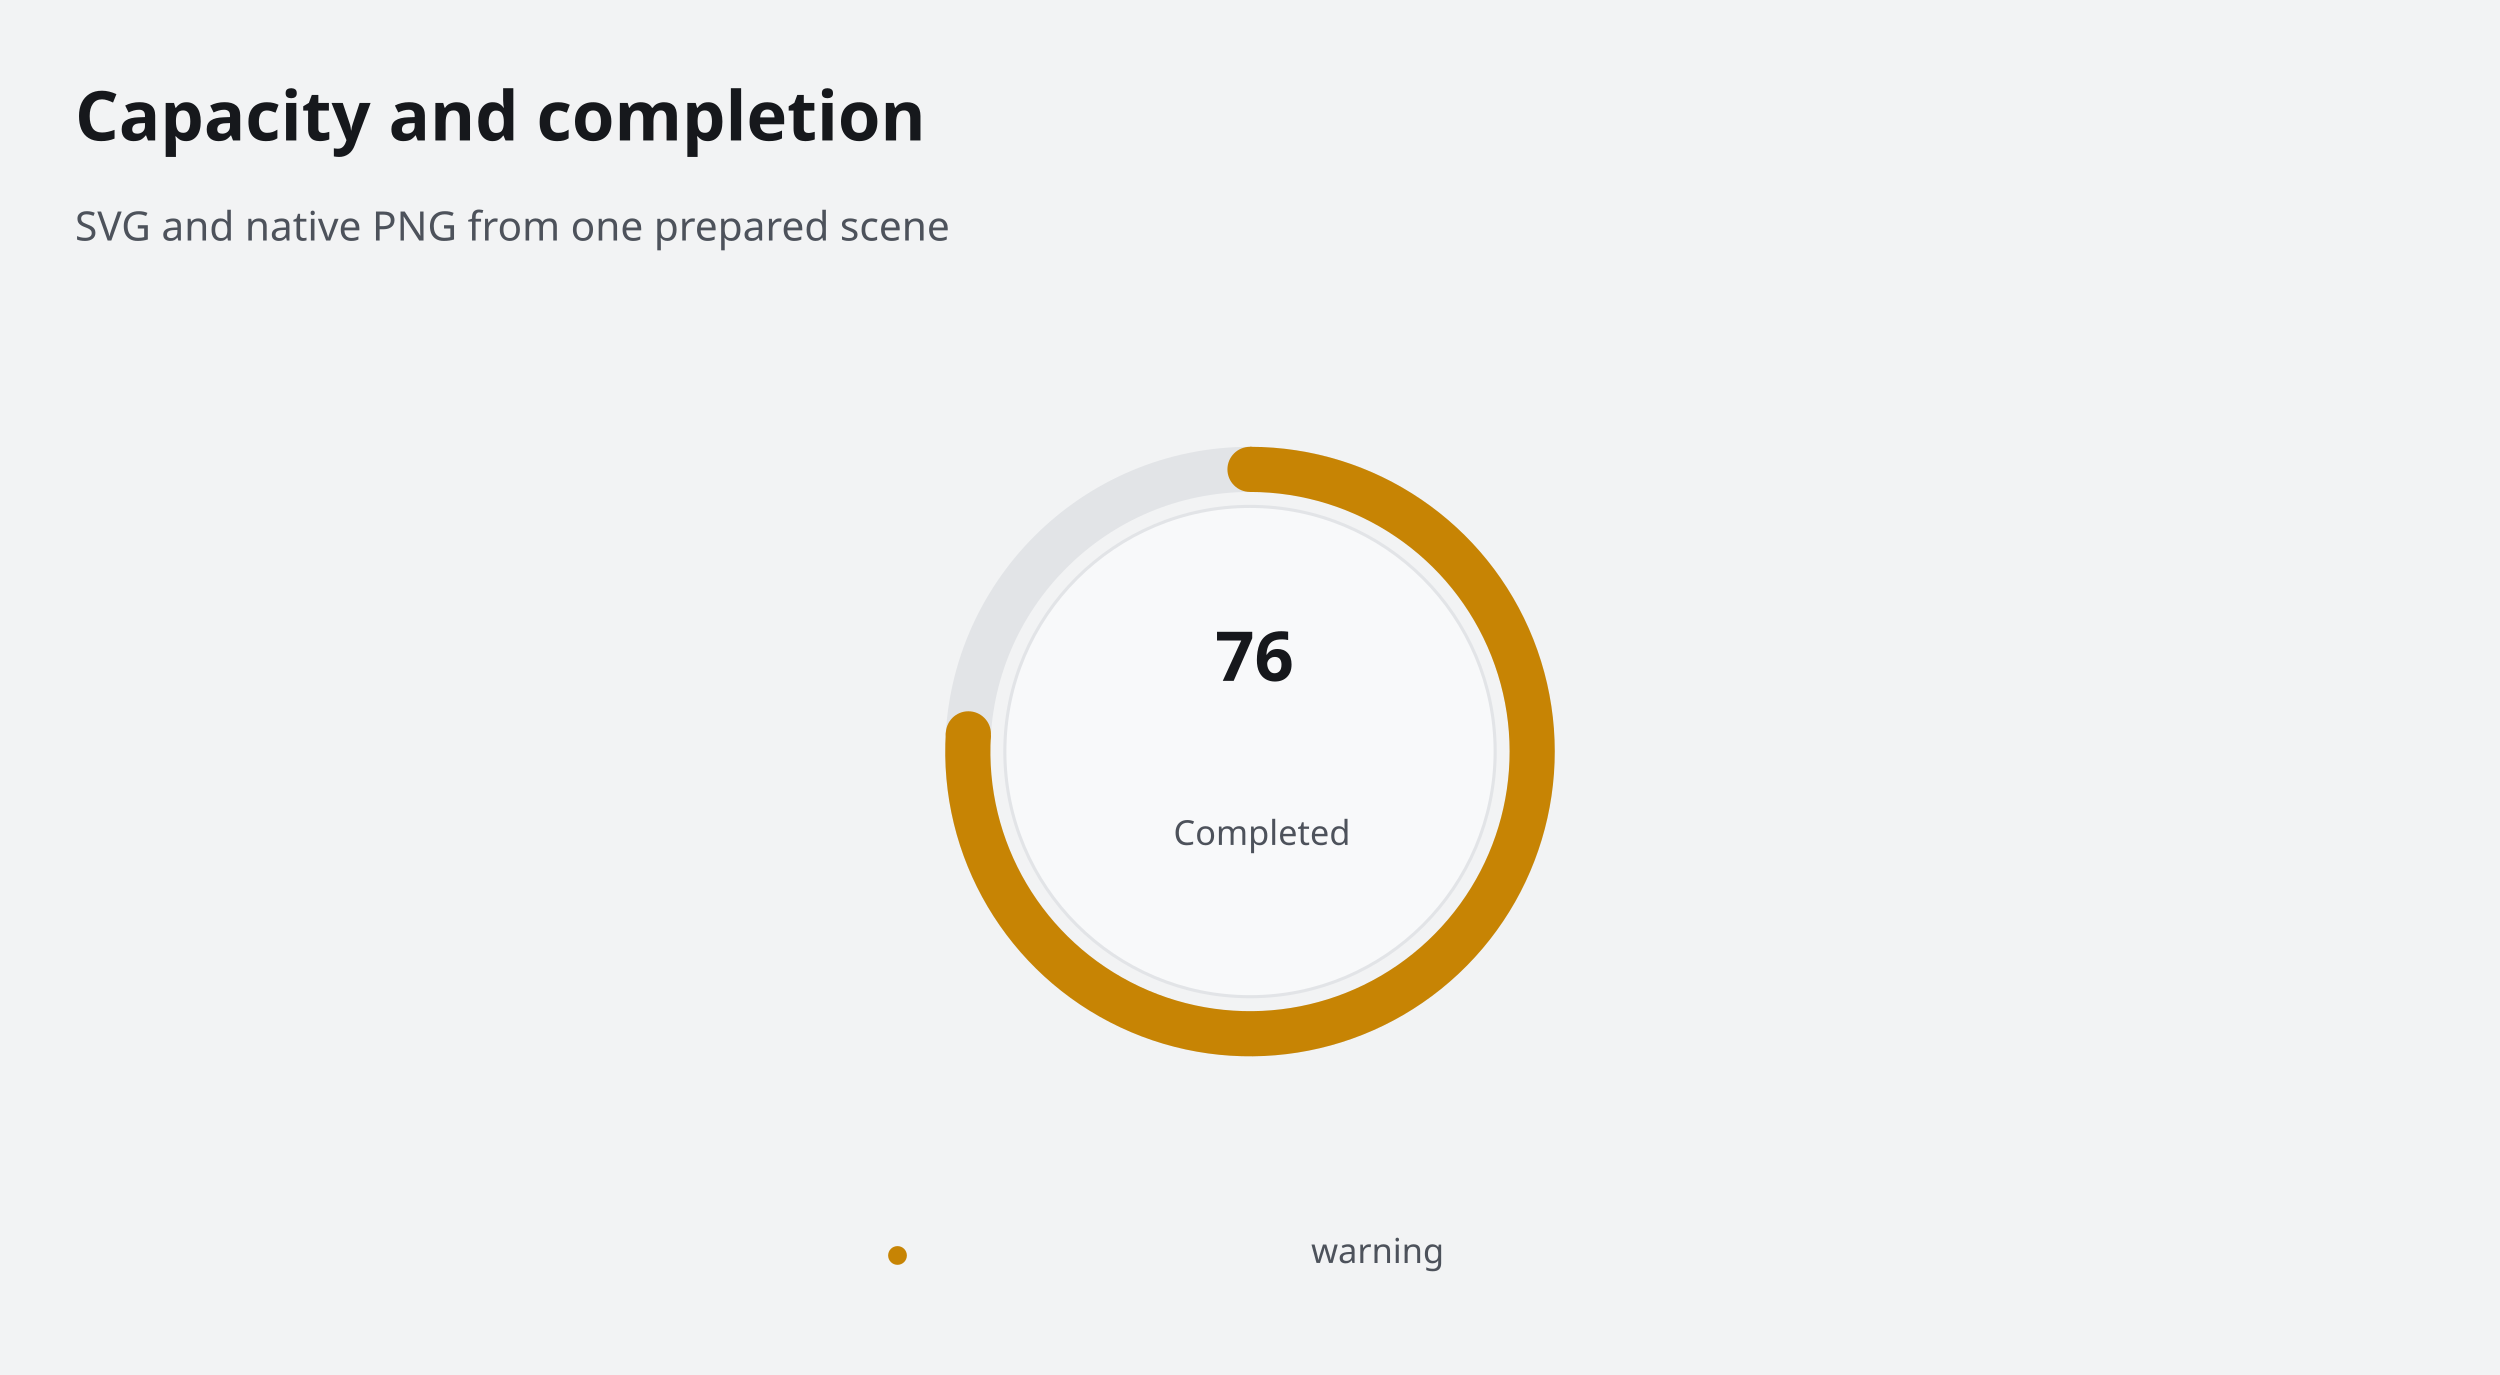
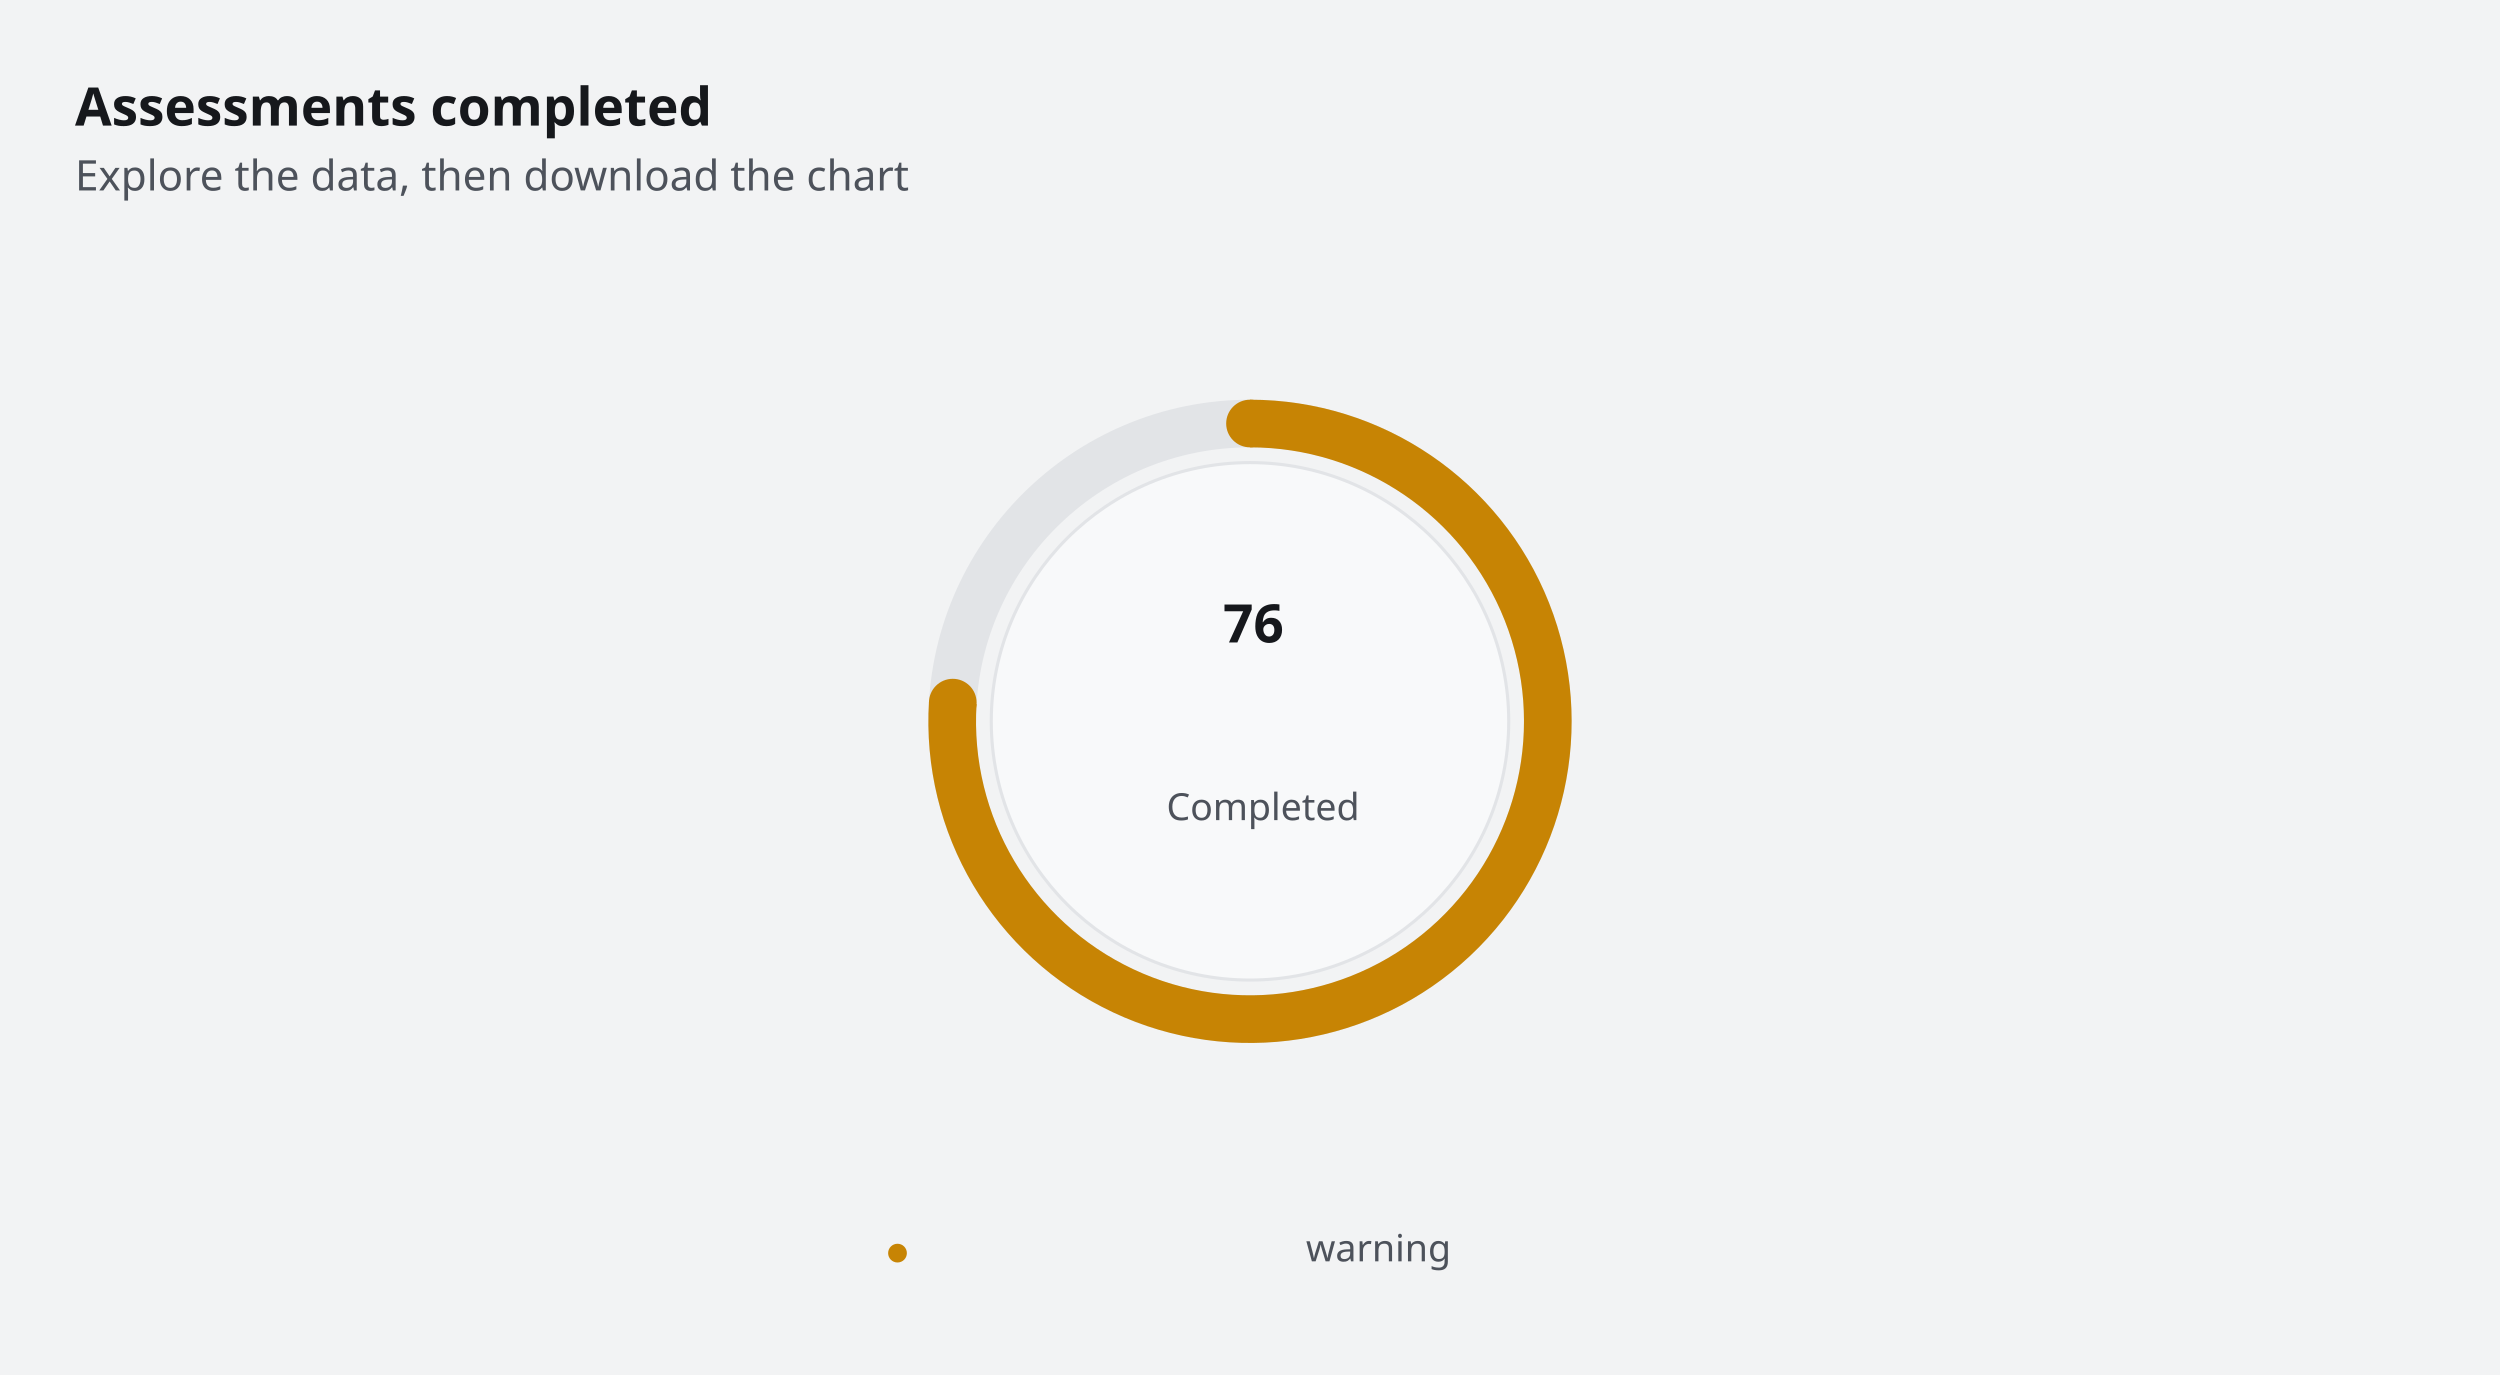
- <svg xmlns="http://www.w3.org/2000/svg" width="800" height="440" viewBox="0 0 800 440" stroke-linecap="round" stroke-linejoin="round" role="img" aria-label="Capacity and completion" aria-labelledby="family-circle-wide-light-title" aria-describedby="family-circle-wide-light-description">
+ <svg xmlns="http://www.w3.org/2000/svg" width="800" height="440" viewBox="0 0 800 440" stroke-linecap="round" stroke-linejoin="round" role="img" aria-label="Assessments completed" aria-labelledby="family-circle-wide-light-title" aria-describedby="family-circle-wide-light-description">
  <defs>
    <clipPath id="family-circle-wide-light-clip-1" clipPathUnits="userSpaceOnUse">
      <rect x="24" y="24" width="752" height="392" />
    </clipPath>
    <clipPath id="family-circle-wide-light-clip-5" clipPathUnits="userSpaceOnUse">
-       <rect x="24" y="93.5" width="752" height="322.5" />
+       <rect x="24" y="75.65" width="752" height="340.35" />
    </clipPath>
  </defs>
  <rect x="0" y="0" width="800" height="440" rx="0" data-cfx-role="background" fill="#F2F3F4" stroke="none" stroke-width="1" />
  <g clip-path="url(#family-circle-wide-light-clip-1)">
    <g data-cfx-role="frame-heading">
-       <text x="24" y="44.947" font-family="CFX Proof Carlito" font-size="22" font-weight="600" font-style="normal" fill="#16181C" xml:space="preserve" style="white-space:pre;font-language-override:normal;font-palette:normal">Capacity and completion</text>
+       <text x="24" y="40.187" font-family="CFX Proof Carlito" font-size="17" font-weight="700" font-style="normal" fill="#16181C" xml:space="preserve" style="white-space:pre;font-language-override:normal;font-palette:normal">Assessments completed</text>
    </g>
    <g data-cfx-role="frame-heading">
-       <text x="24" y="76.978" font-family="CFX Proof Carlito" font-size="13" font-weight="400" font-style="normal" fill="#4D525B" xml:space="preserve" style="white-space:pre;font-language-override:normal;font-palette:normal">SVG and native PNG from one prepared scene</text>
+       <text x="24" y="60.954" font-family="CFX Proof Carlito" font-size="13.5" font-weight="400" font-style="normal" fill="#4D525B" xml:space="preserve" style="white-space:pre;font-language-override:normal;font-palette:normal">Explore the data, then download the chart</text>
    </g>
  </g>
  <g clip-path="url(#family-circle-wide-light-clip-5)">
    <g id="family-circle-wide-light-node-6" data-cfx-source-id="series-0" data-cfx-role="circle-chart" data-cfx-full-label="76" data-cfx-max="100" data-cfx-min="0" data-cfx-percent="0.76" data-cfx-radius-scale="1" data-cfx-state="Warning" data-cfx-status="warning" data-cfx-stroke-scale="1" data-cfx-value="76">
-       <path d="M 302.476 240.5 A 97.524 97.524 0 1 1 497.524 240.5 A 97.524 97.524 0 1 1 302.476 240.5 M 316.924 240.5 A 83.076 83.076 0 1 0 483.076 240.5 A 83.076 83.076 0 1 0 316.924 240.5 Z" data-cfx-role="circle-track" fill="#E2E4E7" stroke="none" stroke-width="1" fill-rule="evenodd" />
-       <path d="M 400 142.976 A 97.524 97.524 0 1 1 302.668 234.376 L 317.088 235.284 A 83.076 83.076 0 1 0 400 157.424 Z" data-cfx-role="circle-value" fill="#C78404" stroke="none" stroke-width="1" fill-rule="evenodd" />
-       <ellipse cx="400" cy="150.2" rx="7.224" ry="7.224" data-cfx-role="circle-value-cap" fill="#C78404" stroke="none" stroke-width="1" />
-       <ellipse cx="309.878" cy="234.83" rx="7.224" ry="7.224" data-cfx-role="circle-value-cap" fill="#C78404" stroke="none" stroke-width="1" />
-       <ellipse cx="400" cy="240.5" rx="78.453" ry="78.453" data-cfx-role="circle-center" fill="#F8F9FA" stroke="#E2E4E7" stroke-width="1" />
+       <path d="M 297.078 230.825 A 102.922 102.922 0 1 1 502.922 230.825 A 102.922 102.922 0 1 1 297.078 230.825 M 312.326 230.825 A 87.674 87.674 0 1 0 487.674 230.825 A 87.674 87.674 0 1 0 312.326 230.825 Z" data-cfx-role="circle-track" fill="#E2E4E7" stroke="none" stroke-width="1" fill-rule="evenodd" />
+       <path d="M 400 127.903 A 102.922 102.922 0 1 1 297.281 224.362 L 312.499 225.32 A 87.674 87.674 0 1 0 400 143.151 Z" data-cfx-role="circle-value" fill="#C78404" stroke="none" stroke-width="1" fill-rule="evenodd" />
+       <ellipse cx="400" cy="135.527" rx="7.624" ry="7.624" data-cfx-role="circle-value-cap" fill="#C78404" stroke="none" stroke-width="1" />
+       <ellipse cx="304.89" cy="224.841" rx="7.624" ry="7.624" data-cfx-role="circle-value-cap" fill="#C78404" stroke="none" stroke-width="1" />
+       <ellipse cx="400" cy="230.825" rx="82.795" ry="82.795" data-cfx-role="circle-center" fill="#F8F9FA" stroke="#E2E4E7" stroke-width="1" />
      <g id="family-circle-wide-light-node-12" data-cfx-source-id="series-0-value-source" data-cfx-role="circle-label-source" aria-label="76" data-cfx-label="76">
        <g id="family-circle-wide-light-node-13" data-cfx-source-id="series-0-value" data-cfx-role="circle-label">
-           <text x="388.85" y="217.876" font-family="CFX Proof Carlito" font-size="22" font-weight="700" font-style="normal" fill="#16181C" xml:space="preserve" style="white-space:pre;font-language-override:normal;font-palette:normal">76</text>
+           <text x="391.384" y="205.582" font-family="CFX Proof Carlito" font-size="17" font-weight="700" font-style="normal" fill="#16181C" xml:space="preserve" style="white-space:pre;font-language-override:normal;font-palette:normal">76</text>
        </g>
      </g>
      <g id="family-circle-wide-light-node-15" data-cfx-source-id="series-0-title-source" data-cfx-role="circle-title-source" aria-label="Completed" data-cfx-label="Completed">
        <g id="family-circle-wide-light-node-16" data-cfx-source-id="series-0-title" data-cfx-role="circle-title">
-           <text x="375.505" y="270.375" font-family="CFX Proof Carlito" font-size="11" font-weight="400" font-style="normal" fill="#4D525B" xml:space="preserve" style="white-space:pre;font-language-override:normal;font-palette:normal">Completed</text>
+           <text x="373.278" y="262.44" font-family="CFX Proof Carlito" font-size="12" font-weight="400" font-style="normal" fill="#4D525B" xml:space="preserve" style="white-space:pre;font-language-override:normal;font-palette:normal">Completed</text>
        </g>
      </g>
-       <ellipse cx="287.2" cy="401.75" rx="3" ry="3" data-cfx-role="circle-status-marker" fill="#C78404" stroke="none" stroke-width="1" />
+       <ellipse cx="287.2" cy="401" rx="3" ry="3" data-cfx-role="circle-status-marker" fill="#C78404" stroke="none" stroke-width="1" />
      <g id="family-circle-wide-light-node-19" data-cfx-source-id="series-0-status-source" data-cfx-role="circle-status-label-source" aria-label="warning" data-cfx-label="warning">
        <g id="family-circle-wide-light-node-20" data-cfx-source-id="series-0-status" data-cfx-role="circle-status-label">
-           <text x="419.548" y="404.167" font-family="CFX Proof Carlito" font-size="11" font-weight="400" font-style="normal" fill="#4D525B" xml:space="preserve" style="white-space:pre;font-language-override:normal;font-palette:normal">warning</text>
+           <text x="417.907" y="403.637" font-family="CFX Proof Carlito" font-size="12" font-weight="400" font-style="normal" fill="#4D525B" xml:space="preserve" style="white-space:pre;font-language-override:normal;font-palette:normal">warning</text>
        </g>
      </g>
    </g>
  </g>
</svg>
